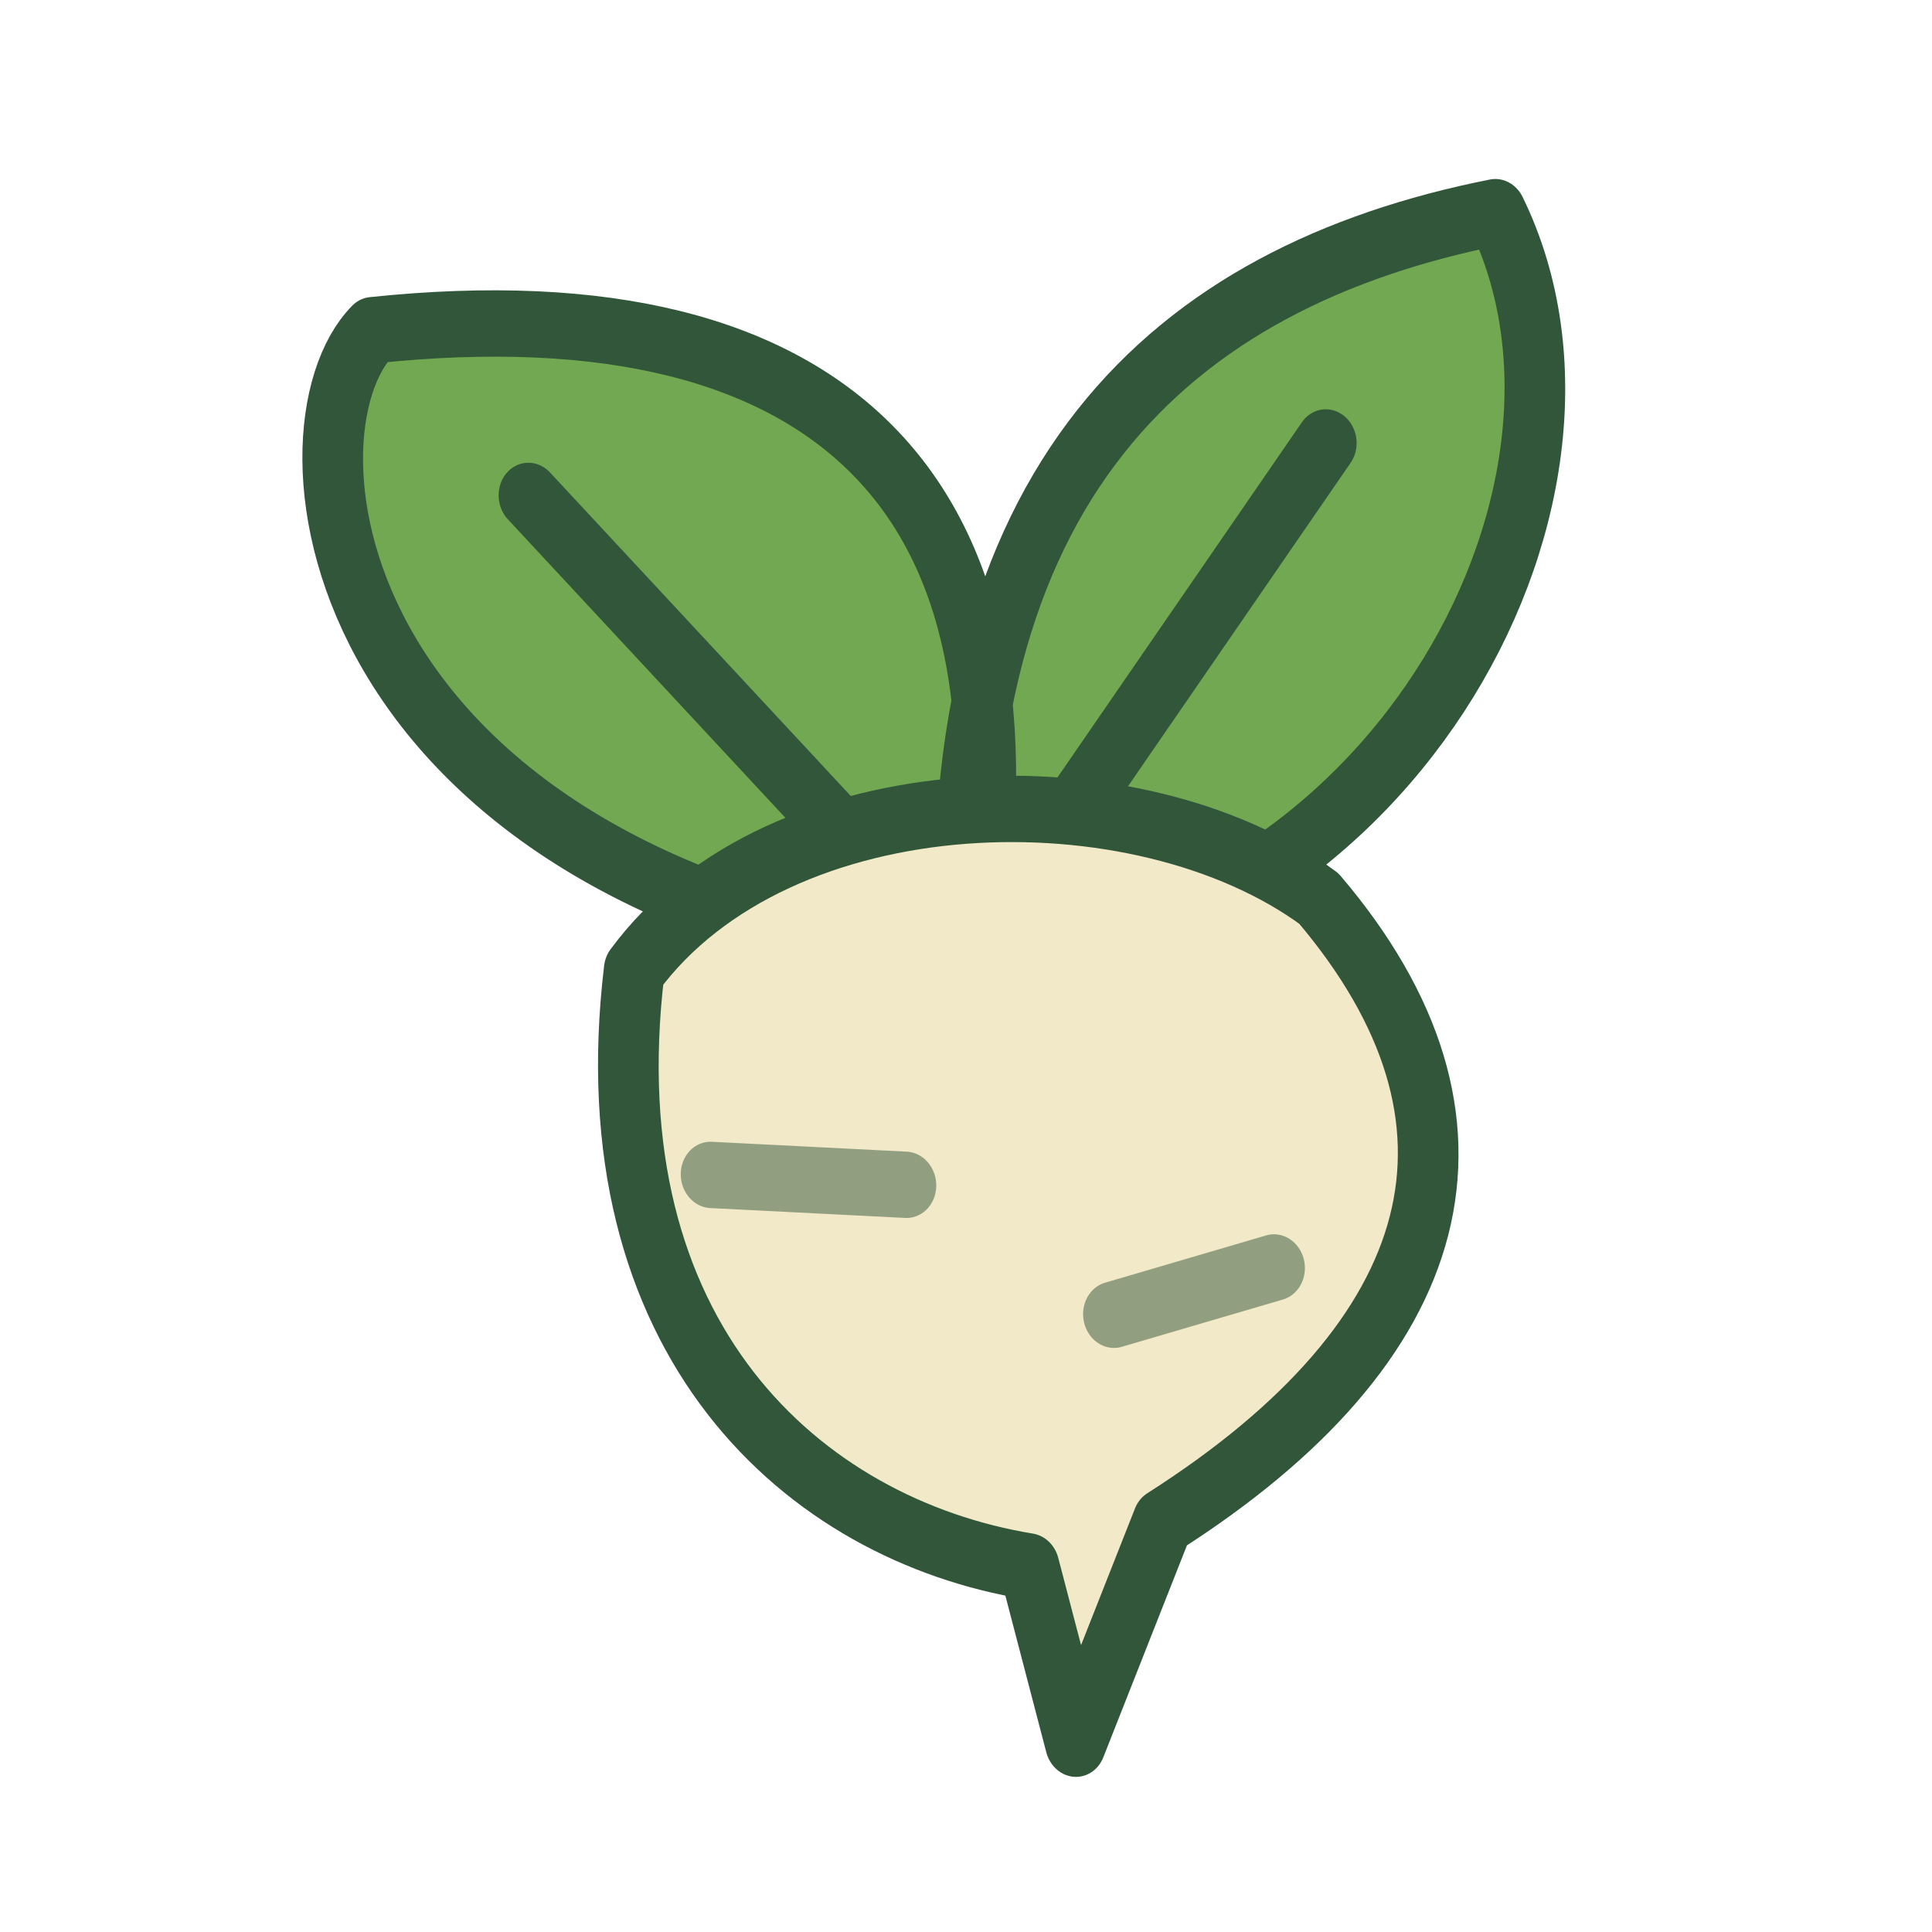
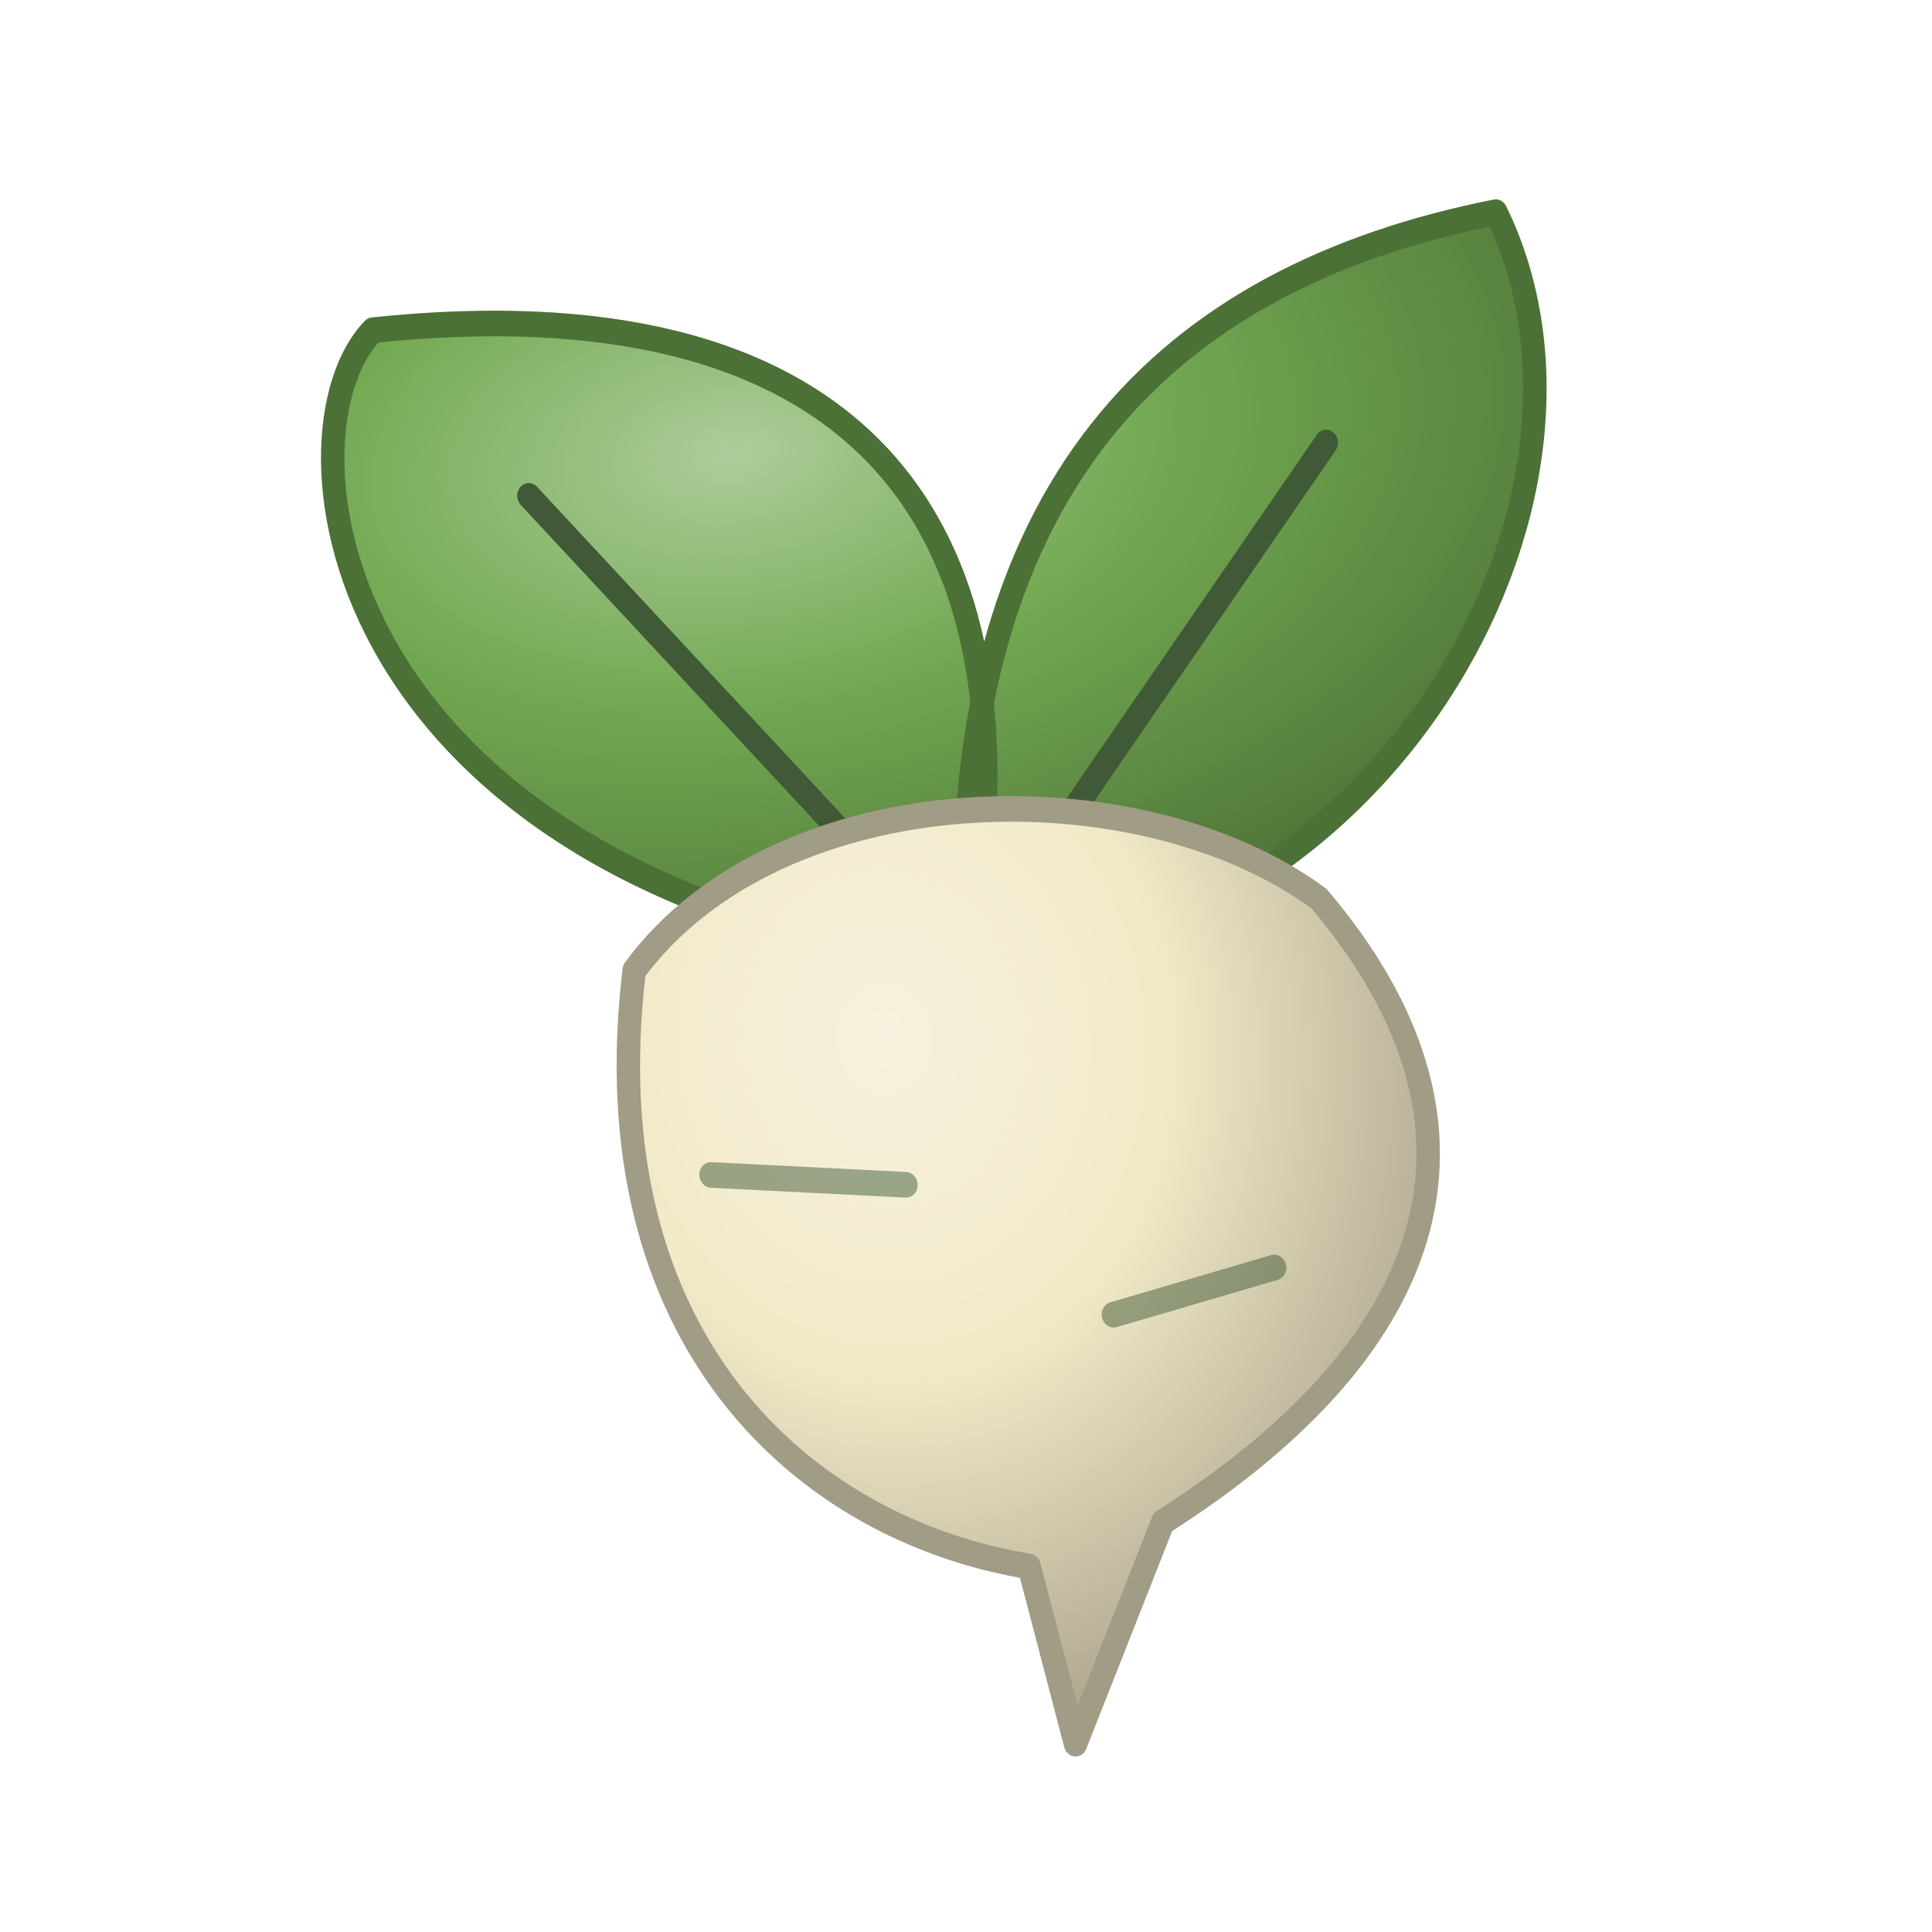
<svg xmlns="http://www.w3.org/2000/svg" viewBox="0 0 64 64" role="img" aria-label="Beetroot - White Albino">
-   <g transform="translate(32 32) rotate(-6) scale(0.9122 1) translate(-32 -32)" stroke="#31563a" stroke-width="2.2" stroke-linecap="round" stroke-linejoin="round">
-     <path d="M32 32C9 27 9 12 13 9c17 0 24 8 19 23ZM32 32c1-16 10-22 22-23 4 10-7 24-22 23Z" fill="#72a851" />
+   <defs>
+     <radialGradient id="shade0" cx="33%" cy="23%" r="86%">
+       <stop stop-color="#adcd9a" />
+       <stop offset=".42" stop-color="#72a851" />
+       <stop offset="1" stop-color="#4a6d35" />
+     </radialGradient>
+     <radialGradient id="shade1" cx="33%" cy="23%" r="86%">
+       <stop stop-color="#f7f2df" />
+       <stop offset=".42" stop-color="#f1e9c7" />
+       <stop offset="1" stop-color="#9d9781" />
+     </radialGradient>
+   </defs>
+   <g transform="translate(32 32) rotate(-6) scale(0.9122 1) translate(-32 -32)" stroke="#405a37" stroke-width=".85" stroke-linecap="round" stroke-linejoin="round">
+     <path d="M32 32C9 27 9 12 13 9c17 0 24 8 19 23ZM32 32c1-16 10-22 22-23 4 10-7 24-22 23Z" fill="url(#shade0)" stroke="#4c7136" />
    <path d="m18 15 14 17 15-16" fill="none" />
-     <path d="M20 31c-3 12 4 19 12 21l1 6 4-7c11-5 14-12 8-20-6-5-19-6-25 0Z" fill="#f1e9c7" />
+     <path d="M20 31c-3 12 4 19 12 21l1 6 4-7c11-5 14-12 8-20-6-5-19-6-25 0Z" fill="url(#shade1)" stroke="#a19c85" />
    <path d="m22 38 7 1m7 5 6-1" fill="none" opacity=".5" />
  </g>
</svg>
